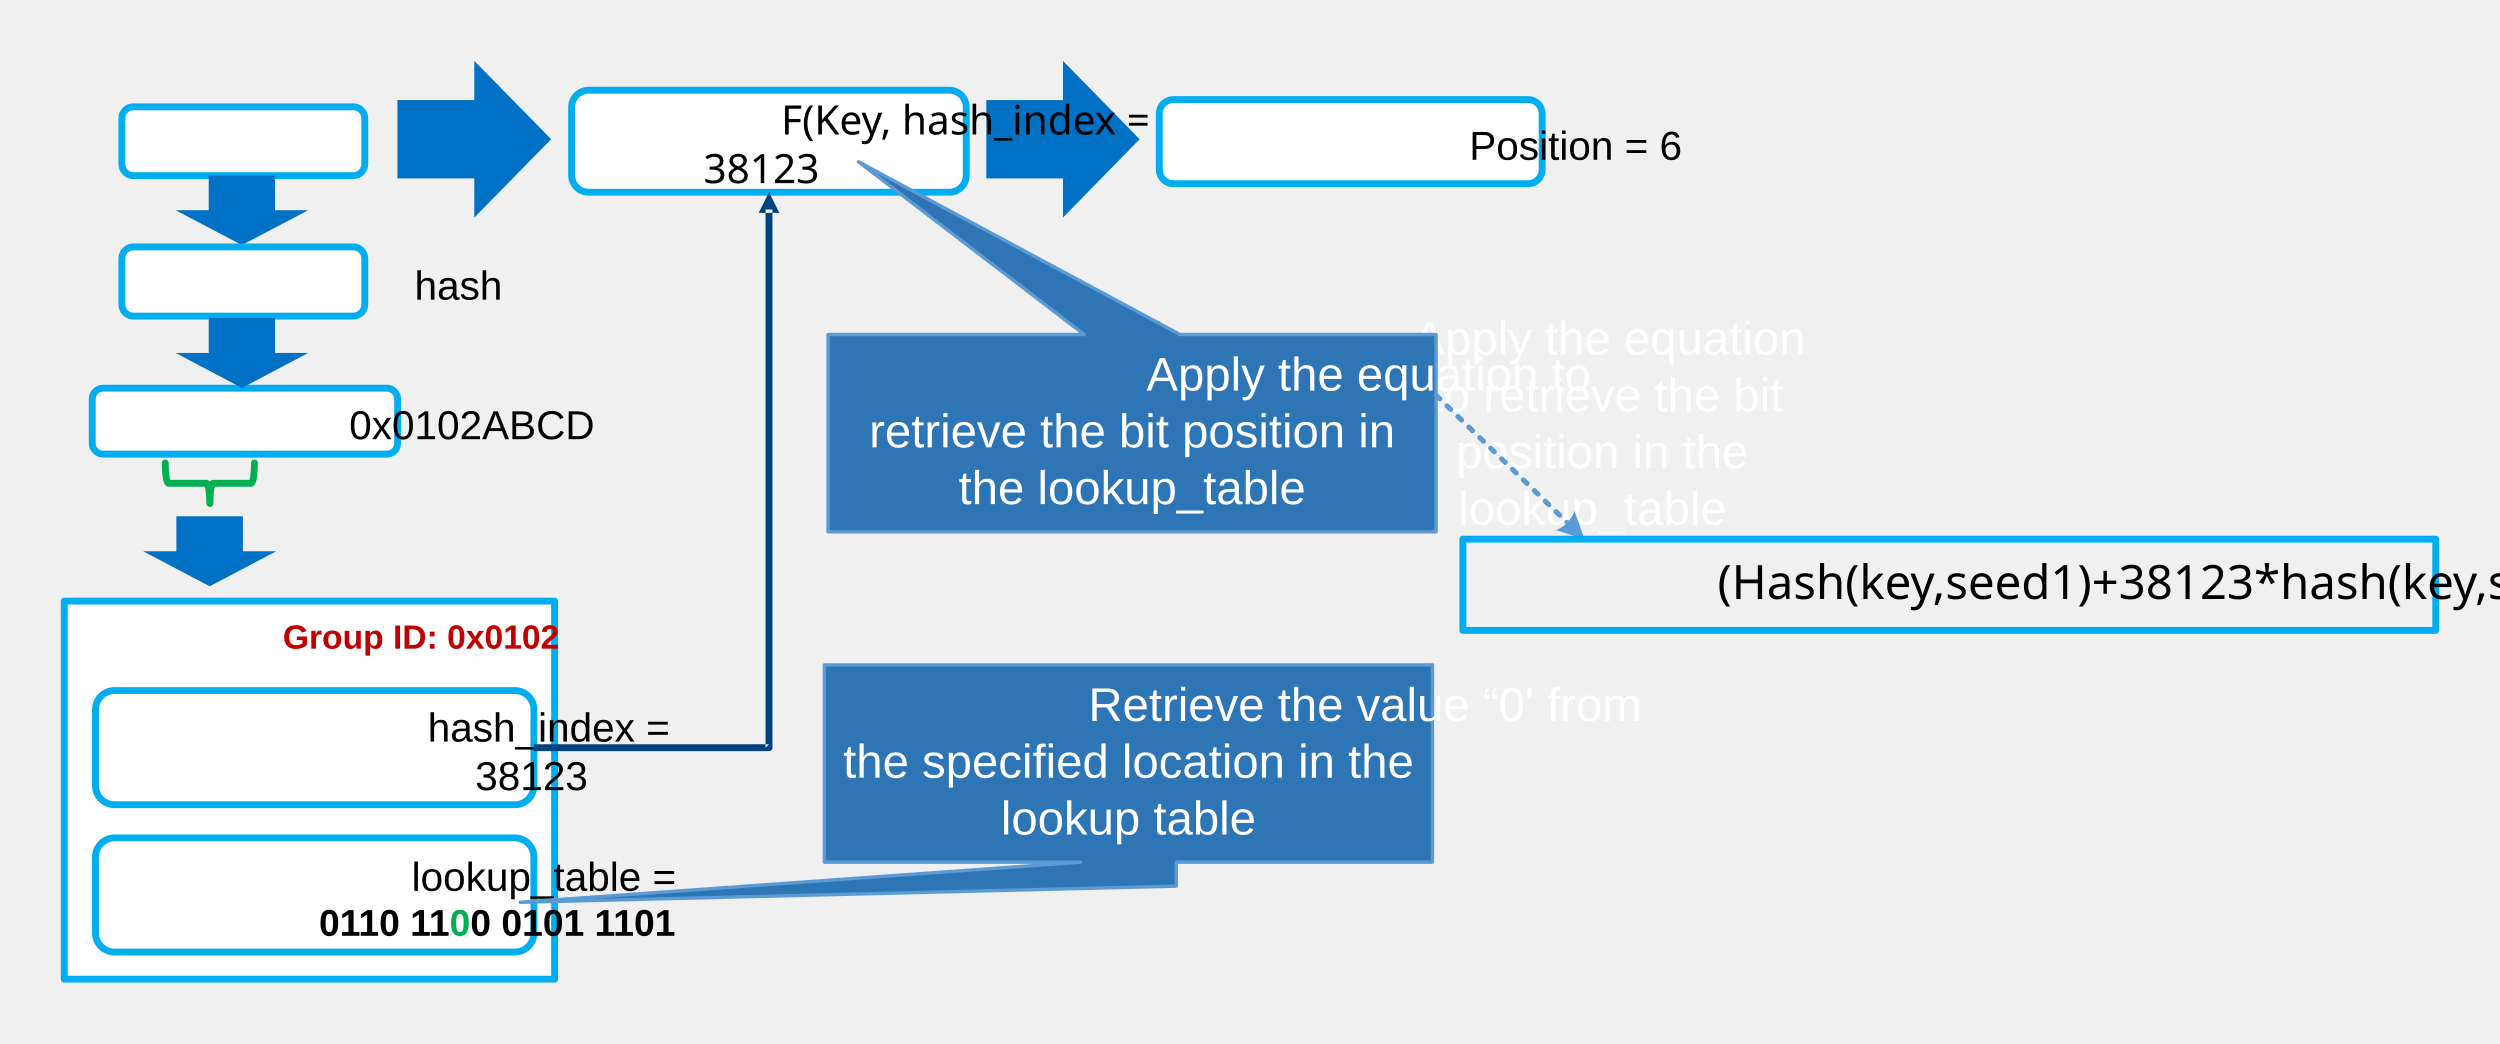
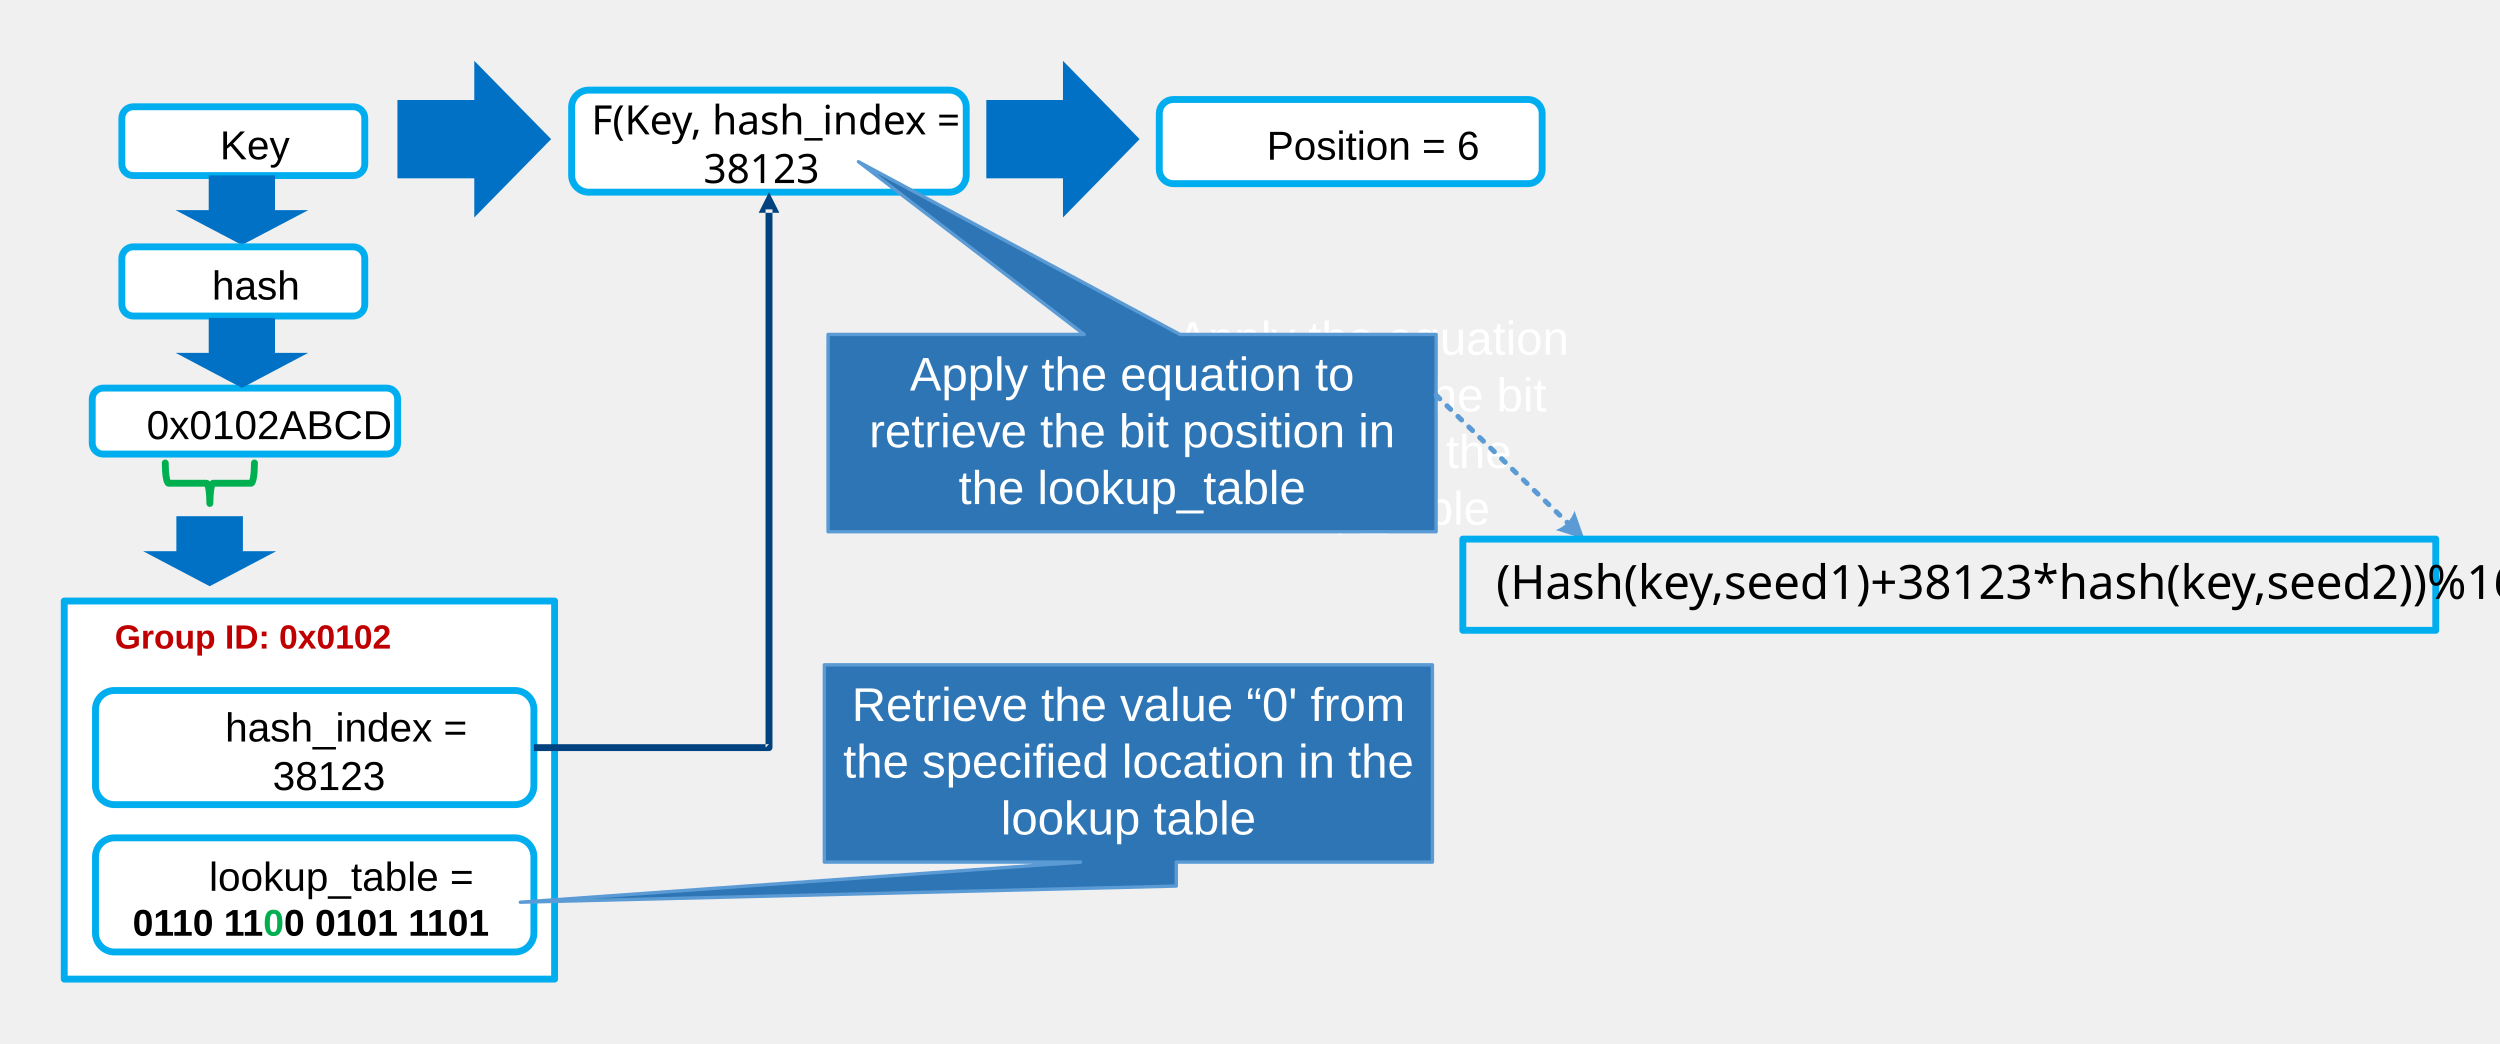
- <svg xmlns="http://www.w3.org/2000/svg" xmlns:ns1="http://schemas.microsoft.com/visio/2003/SVGExtensions/" xmlns:xlink="http://www.w3.org/1999/xlink" width="10.278in" height="4.29in" viewBox="0 0 740.039 308.85" xml:space="preserve" color-interpolation-filters="sRGB" class="st21">
-   <ns1:documentProperties ns1:langID="1033" ns1:viewMarkup="false">
-     <ns1:userDefs>
-       <ns1:ud ns1:nameU="msvSubprocessMaster" ns1:prompt="" ns1:val="VT4(Rectangle)" />
-       <ns1:ud ns1:nameU="msvNoAutoConnect" ns1:val="VT0(1):26" />
-     </ns1:userDefs>
-   </ns1:documentProperties>
-   <style type="text/css">
- 	
- 		.st1 {fill:#ffffff;stroke:none;stroke-linecap:round;stroke-linejoin:round;stroke-width:0.75}
- 		.st2 {fill:none;stroke:#00aeef;stroke-linecap:round;stroke-linejoin:round;stroke-width:2.039}
- 		.st3 {stroke:none;stroke-linecap:round;stroke-linejoin:round;stroke-width:0.75}
- 		.st4 {fill:#000000;font-family:Arial;font-size:0.999em}
- 		.st5 {fill:#0071c5;stroke:none;stroke-linecap:round;stroke-linejoin:round;stroke-width:0.75}
- 		.st6 {stroke:#00b050;stroke-linecap:round;stroke-linejoin:round;stroke-width:2.039}
- 		.st7 {stroke:#00aeef;stroke-linecap:round;stroke-linejoin:round;stroke-width:2.039}
- 		.st8 {fill:#000000;font-family:Arial;font-size:0.919em;font-weight:bold}
- 		.st9 {fill:#00b050;font-size:1em}
- 		.st10 {fill:#c00000;font-family:Arial;font-size:0.829em;font-weight:bold}
- 		.st11 {fill:#004280;stroke:#004280;stroke-linecap:round;stroke-linejoin:round;stroke-width:0.007}
- 		.st12 {fill:#ffffff;font-family:Arial;font-size:1.168em}
- 		.st13 {fill:#2e75b5;stroke:#5b9bd5;stroke-linecap:round;stroke-linejoin:round;stroke-width:1}
- 		.st14 {fill:#ffffff;font-family:Arial;font-size:1.167em}
- 		.st15 {font-size:1em}
- 		.st16 {fill:none;stroke:none;stroke-width:0.25}
- 		.st17 {fill:#000000;font-family:Calibri;font-size:1em}
- 		.st18 {marker-end:url(#mrkr5-121);stroke:#5b9bd5;stroke-dasharray:1.5,3;stroke-linecap:round;stroke-linejoin:round;stroke-width:1.5}
- 		.st19 {fill:#5b9bd5;fill-opacity:1;stroke:#5b9bd5;stroke-opacity:1;stroke-width:0.373}
- 		.st20 {fill:#000000;font-family:Calibri;font-size:1.167em}
- 		.st21 {fill:none;fill-rule:evenodd;font-size:12px;overflow:visible;stroke-linecap:square;stroke-miterlimit:3}
- 	
- 	</style>
+ <svg xmlns="http://www.w3.org/2000/svg" xmlns:xlink="http://www.w3.org/1999/xlink" width="986.717" height="411.8" class="st21" color-interpolation-filters="sRGB" viewBox="0 0 740.039 308.85" xml:space="preserve">
+   <style type="text/css">.st1{fill:#fff;stroke:none;stroke-width:.75}.st1,.st2,.st3{stroke-linecap:round;stroke-linejoin:round}.st2{fill:none;stroke:#00aeef;stroke-width:2.039}.st3{stroke:none;stroke-width:.75}.st4{fill:#000;font-family:Arial;font-size:.999em}.st5,.st6,.st7{stroke-linecap:round;stroke-linejoin:round}.st5{fill:#0071c5;stroke:none;stroke-width:.75}.st6,.st7{stroke:#00b050;stroke-width:2.039}.st7{stroke:#00aeef}.st8{fill:#000;font-family:Arial;font-size:.919em;font-weight:700}.st9{fill:#00b050;font-size:1em}.st10{fill:#c00000;font-family:Arial;font-size:.829em;font-weight:700}.st11{fill:#004280;stroke:#004280;stroke-linecap:round;stroke-linejoin:round;stroke-width:.007}.st12{fill:#fff;font-family:Arial;font-size:1.168em}.st13{fill:#2e75b5;stroke:#5b9bd5;stroke-linecap:round;stroke-linejoin:round;stroke-width:1}.st14{fill:#fff;font-family:Arial;font-size:1.167em}.st15{font-size:1em}.st16{fill:none;stroke:none;stroke-width:.25}.st17{fill:#000;font-family:Calibri;font-size:1em}.st18,.st19{stroke:#5b9bd5}.st18{marker-end:url(#mrkr5-121);stroke-dasharray:1.5,3;stroke-linecap:round;stroke-linejoin:round;stroke-width:1.5}.st19{fill:#5b9bd5;fill-opacity:1;stroke-opacity:1;stroke-width:.373}.st20{fill:#000;font-family:Calibri;font-size:1.167em}.st21{fill:none;fill-rule:evenodd;font-size:12px;overflow:visible;stroke-linecap:square;stroke-miterlimit:3}</style>
  <defs id="Markers">
    <g id="lend5">
-       <path d="M 2 1 L 0 0 L 1.981 -0.993 C 1.672 -0.365 1.673 0.373 1.985 1 " style="stroke:none" />
+       <path d="M 2 1 L 0 0 L 1.981 -0.993 C 1.672 -0.365 1.673 0.373 1.985 1" style="stroke:none" />
    </g>
-     <marker id="mrkr5-121" class="st19" ns1:arrowType="5" ns1:arrowSize="2" ns1:setback="4.69" refX="-4.69" orient="auto" markerUnits="strokeWidth" overflow="visible">
-       <use xlink:href="#lend5" transform="scale(-2.68,-2.68) " />
+     <marker id="mrkr5-121" class="st19" markerUnits="strokeWidth" orient="auto" overflow="visible" refX="-4.69">
+       <use transform="scale(-2.68,-2.68)" xlink:href="#lend5" />
    </marker>
  </defs>
-   <g ns1:mID="0" ns1:index="1" ns1:groupContext="foregroundPage">
-     <ns1:userDefs>
-       <ns1:ud ns1:nameU="msvThemeOrder" ns1:val="VT0(0):26" />
-     </ns1:userDefs>
-     <ns1:pageProperties ns1:drawingScale="1" ns1:pageScale="1" ns1:drawingUnits="0" ns1:shadowOffsetX="9" ns1:shadowOffsetY="-9" />
-     <g id="shape5-1" ns1:mID="5" ns1:groupContext="shape" transform="translate(36.0674,-256.878)">
-       <path d="M0 291.88 C0 290 1.52 288.48 3.41 288.48 L68.51 288.48 C70.4 288.48 71.91 290 71.91 291.88 L71.91 305.46 C71.91        307.33 70.4 308.85 68.51 308.85 L3.41 308.85 C1.52 308.85 0 307.33 0 305.46 L0 291.88 Z" class="st1" />
+   <g>
+     <g id="shape5-1" transform="translate(36.0674,-256.878)">
+       <path d="M0 291.88 C0 290 1.52 288.48 3.41 288.48 L68.51 288.48 C70.4 288.48 71.91 290 71.91 291.88 L71.91 305.46 C71.91 307.33 70.4 308.85 68.51 308.85 L3.41 308.85 C1.52 308.85 0 307.33 0 305.46 L0 291.88 Z" class="st1" />
    </g>
-     <g id="shape6-3" ns1:mID="6" ns1:groupContext="shape" transform="translate(36.0674,-256.878)">
-       <path d="M0 291.88 C0 290 1.52 288.48 3.41 288.48 L68.51 288.48 C70.4 288.48 71.91 290 71.91 291.88 L71.91 305.46 C71.91        307.33 70.4 308.85 68.51 308.85 L3.41 308.85 C1.52 308.85 0 307.33 0 305.46 L0 291.88 Z" class="st2" />
+     <g id="shape6-3" transform="translate(36.0674,-256.878)">
+       <path d="M0 291.88 C0 290 1.52 288.48 3.41 288.48 L68.51 288.48 C70.4 288.48 71.91 290 71.91 291.88 L71.91 305.46 C71.91 307.33 70.4 308.85 68.51 308.85 L3.41 308.85 C1.52 308.85 0 307.33 0 305.46 L0 291.88 Z" class="st2" />
    </g>
-     <g id="shape7-5" ns1:mID="7" ns1:groupContext="shape" transform="translate(61.6502,-258.089)">
-       <ns1:textBlock ns1:margins="rect(0,0,0,0)" />
-       <ns1:textRect cx="13.789" cy="301.658" width="27.58" height="14.383" />
+     <g id="shape7-5" transform="translate(61.6502,-258.089)">
      <path d="M27.58 294.47 L0 294.47 L0 308.85 L27.58 308.85 L27.58 294.47" class="st3" />
-       <text x="3.46" y="305.25" class="st4" ns1:langID="1033">
-         <ns1:paragraph ns1:horizAlign="1" />
-         <ns1:tabList />Key</text>
+       <text x="3.46" y="305.25" class="st4">Key</text>
    </g>
-     <g id="shape8-9" ns1:mID="8" ns1:groupContext="shape" transform="translate(51.9748,-236.328)">
+     <g id="shape8-9" transform="translate(51.9748,-236.328)">
      <path d="M0 298.54 L9.81 298.54 L9.81 288.24 L29.44 288.24 L29.44 298.54 L39.26 298.54 L19.63 308.85 L0 298.54 Z" class="st5" />
    </g>
-     <g id="shape9-11" ns1:mID="9" ns1:groupContext="shape" transform="translate(36.0674,-215.298)">
-       <path d="M0 291.77 C0 289.89 1.54 288.36 3.42 288.36 L68.49 288.36 C70.38 288.36 71.91 289.89 71.91 291.77 L71.91 305.43        C71.91 307.32 70.38 308.85 68.49 308.85 L3.42 308.85 C1.54 308.85 0 307.32 0 305.43 L0 291.77 Z" class="st1" />
+     <g id="shape9-11" transform="translate(36.0674,-215.298)">
+       <path d="M0 291.77 C0 289.89 1.54 288.36 3.42 288.36 L68.49 288.36 C70.38 288.36 71.91 289.89 71.91 291.77 L71.91 305.43 C71.91 307.32 70.38 308.85 68.49 308.85 L3.42 308.85 C1.54 308.85 0 307.32 0 305.43 L0 291.77 Z" class="st1" />
    </g>
-     <g id="shape10-13" ns1:mID="10" ns1:groupContext="shape" transform="translate(36.0674,-215.298)">
-       <path d="M0 291.77 C0 289.89 1.54 288.36 3.42 288.36 L68.49 288.36 C70.38 288.36 71.91 289.89 71.91 291.77 L71.91 305.43        C71.91 307.32 70.38 308.85 68.49 308.85 L3.42 308.85 C1.54 308.85 0 307.32 0 305.43 L0 291.77 Z" class="st2" />
+     <g id="shape10-13" transform="translate(36.0674,-215.298)">
+       <path d="M0 291.77 C0 289.89 1.54 288.36 3.42 288.36 L68.49 288.36 C70.38 288.36 71.91 289.89 71.91 291.77 L71.91 305.43 C71.91 307.32 70.38 308.85 68.49 308.85 L3.42 308.85 C1.54 308.85 0 307.32 0 305.43 L0 291.77 Z" class="st2" />
    </g>
-     <g id="shape11-15" ns1:mID="11" ns1:groupContext="shape" transform="translate(58.8889,-216.57)">
-       <ns1:textBlock ns1:margins="rect(0,0,0,0)" />
-       <ns1:textRect cx="16.857" cy="301.658" width="33.72" height="14.383" />
+     <g id="shape11-15" transform="translate(58.8889,-216.57)">
      <path d="M33.71 294.47 L0 294.47 L0 308.85 L33.71 308.85 L33.71 294.47" class="st3" />
-       <text x="3.86" y="305.25" class="st4" ns1:langID="1033">
-         <ns1:paragraph ns1:horizAlign="1" />
-         <ns1:tabList />hash</text>
+       <text x="3.86" y="305.25" class="st4">hash</text>
    </g>
-     <g id="shape12-19" ns1:mID="12" ns1:groupContext="shape" transform="translate(27.3033,-174.437)">
-       <path d="M0 292.58 C0 290.78 1.46 289.32 3.26 289.32 L87.15 289.32 C88.95 289.32 90.4 290.78 90.4 292.58 L90.4 305.6        C90.4 307.4 88.95 308.85 87.15 308.85 L3.26 308.85 C1.46 308.85 0 307.4 0 305.6 L0 292.58 Z" class="st1" />
+     <g id="shape12-19" transform="translate(27.3033,-174.437)">
+       <path d="M0 292.58 C0 290.78 1.46 289.32 3.26 289.32 L87.15 289.32 C88.95 289.32 90.4 290.78 90.4 292.58 L90.4 305.6 C90.4 307.4 88.95 308.85 87.15 308.85 L3.26 308.85 C1.46 308.85 0 307.4 0 305.6 L0 292.58 Z" class="st1" />
    </g>
-     <g id="shape13-21" ns1:mID="13" ns1:groupContext="shape" transform="translate(27.3033,-174.437)">
-       <path d="M0 292.58 C0 290.78 1.46 289.32 3.26 289.32 L87.15 289.32 C88.95 289.32 90.4 290.78 90.4 292.58 L90.4 305.6        C90.4 307.4 88.95 308.85 87.15 308.85 L3.26 308.85 C1.46 308.85 0 307.4 0 305.6 L0 292.58 Z" class="st2" />
+     <g id="shape13-21" transform="translate(27.3033,-174.437)">
+       <path d="M0 292.58 C0 290.78 1.46 289.32 3.26 289.32 L87.15 289.32 C88.95 289.32 90.4 290.78 90.4 292.58 L90.4 305.6 C90.4 307.4 88.95 308.85 87.15 308.85 L3.26 308.85 C1.46 308.85 0 307.4 0 305.6 L0 292.58 Z" class="st2" />
    </g>
-     <g id="shape14-23" ns1:mID="14" ns1:groupContext="shape" transform="translate(36.0515,-175.256)">
-       <ns1:textBlock ns1:margins="rect(0,0,0,0)" />
-       <ns1:textRect cx="43.664" cy="301.658" width="87.33" height="14.383" />
+     <g id="shape14-23" transform="translate(36.0515,-175.256)">
      <path d="M87.33 294.47 L0 294.47 L0 308.85 L87.33 308.85 L87.33 294.47" class="st3" />
-       <text x="7.36" y="305.25" class="st4" ns1:langID="1033">
-         <ns1:paragraph ns1:horizAlign="1" />
-         <ns1:tabList />0x0102ABCD</text>
+       <text x="7.36" y="305.25" class="st4">0x0102ABCD</text>
    </g>
-     <g id="shape15-27" ns1:mID="15" ns1:groupContext="shape" transform="translate(51.9748,-194.029)">
+     <g id="shape15-27" transform="translate(51.9748,-194.029)">
      <path d="M0 298.48 L9.81 298.48 L9.81 288.12 L29.44 288.12 L29.44 298.48 L39.26 298.48 L19.63 308.85 L0 298.48 Z" class="st5" />
    </g>
-     <g id="shape16-29" ns1:mID="16" ns1:groupContext="shape" transform="translate(48.9133,-159.818)">
-       <path d="M26.41 296.87 C26.41 300.18 25.97 302.86 25.41 302.86 L14.21 302.86 C13.66 302.86 13.21 305.55 13.21 308.85        C13.21 305.55 12.76 302.86 12.21 302.86 L1.01 302.86 C0.45 302.86 0 300.18 0 296.87" class="st6" />
+     <g id="shape16-29" transform="translate(48.9133,-159.818)">
+       <path d="M26.41 296.87 C26.41 300.18 25.97 302.86 25.41 302.86 L14.21 302.86 C13.66 302.86 13.21 305.55 13.21 308.85 C13.21 305.55 12.76 302.86 12.21 302.86 L1.01 302.86 C0.45 302.86 0 300.18 0 296.87" class="st6" />
    </g>
-     <g id="shape17-32" ns1:mID="17" ns1:groupContext="shape" transform="translate(19.0195,-19.0195)">
+     <g id="shape17-32" transform="translate(19.0195,-19.0195)">
      <path d="M0 196.93 L0 308.85 L145.15 308.85 L145.15 196.93 L0 196.93 L0 196.93 Z" class="st1" />
    </g>
-     <g id="shape18-34" ns1:mID="18" ns1:groupContext="shape" transform="translate(19.0195,-19.0195)">
+     <g id="shape18-34" transform="translate(19.0195,-19.0195)">
      <path d="M0 196.93 L145.15 196.93 L145.15 308.85 L0 308.85 L0 196.93" class="st7" />
    </g>
-     <g id="shape19-37" ns1:mID="19" ns1:groupContext="shape" transform="translate(28.2638,-70.6655)">
-       <path d="M0 280.69 C0 277.58 2.53 275.06 5.64 275.06 L124.14 275.06 C127.26 275.06 129.78 277.58 129.78 280.69 L129.78        303.22 C129.78 306.33 127.26 308.85 124.14 308.85 L5.64 308.85 C2.53 308.85 0 306.33 0 303.22 L0 280.69        Z" class="st1" />
+     <g id="shape19-37" transform="translate(28.2638,-70.6655)">
+       <path d="M0 280.69 C0 277.58 2.53 275.06 5.64 275.06 L124.14 275.06 C127.26 275.06 129.78 277.58 129.78 280.69 L129.78 303.22 C129.78 306.33 127.26 308.85 124.14 308.85 L5.64 308.85 C2.53 308.85 0 306.33 0 303.22 L0 280.69 Z" class="st1" />
    </g>
-     <g id="shape20-39" ns1:mID="20" ns1:groupContext="shape" transform="translate(28.2638,-70.6655)">
-       <path d="M0 280.69 C0 277.58 2.53 275.06 5.64 275.06 L124.14 275.06 C127.26 275.06 129.78 277.58 129.78 280.69 L129.78        303.22 C129.78 306.33 127.26 308.85 124.14 308.85 L5.64 308.85 C2.53 308.85 0 306.33 0 303.22 L0 280.69        Z" class="st2" />
+     <g id="shape20-39" transform="translate(28.2638,-70.6655)">
+       <path d="M0 280.69 C0 277.58 2.53 275.06 5.64 275.06 L124.14 275.06 C127.26 275.06 129.78 277.58 129.78 280.69 L129.78 303.22 C129.78 306.33 127.26 308.85 124.14 308.85 L5.64 308.85 C2.53 308.85 0 306.33 0 303.22 L0 280.69 Z" class="st2" />
    </g>
-     <g id="shape21-41" ns1:mID="21" ns1:groupContext="shape" transform="translate(57.4514,-85.7513)">
-       <ns1:textBlock ns1:margins="rect(0,0,0,0)" />
-       <ns1:textRect cx="45.013" cy="301.658" width="90.03" height="14.383" />
+     <g id="shape21-41" transform="translate(57.4514,-85.7513)">
      <path d="M90.03 294.47 L0 294.47 L0 308.85 L90.03 308.85 L90.03 294.47" class="st3" />
-       <text x="9.2" y="305.25" class="st4" ns1:langID="1033">
-         <ns1:paragraph ns1:horizAlign="1" />
-         <ns1:tabList />hash_index =  </text>
+       <text x="9.2" y="305.25" class="st4">hash_index =</text>
    </g>
-     <g id="shape22-45" ns1:mID="22" ns1:groupContext="shape" transform="translate(76.3001,-71.3719)">
-       <ns1:textBlock ns1:margins="rect(0,0,0,0)" />
-       <ns1:textRect cx="21.076" cy="301.658" width="42.16" height="14.383" />
+     <g id="shape22-45" transform="translate(76.3001,-71.3719)">
      <path d="M42.15 294.47 L0 294.47 L0 308.85 L42.15 308.85 L42.15 294.47" class="st3" />
-       <text x="4.42" y="305.25" class="st4" ns1:langID="1033">
-         <ns1:paragraph ns1:horizAlign="1" />
-         <ns1:tabList />38123</text>
+       <text x="4.42" y="305.25" class="st4">38123</text>
    </g>
-     <g id="shape23-49" ns1:mID="23" ns1:groupContext="shape" transform="translate(28.2638,-27.048)">
-       <path d="M0 280.69 C0 277.59 2.54 275.06 5.64 275.06 L124.14 275.06 C127.26 275.06 129.78 277.59 129.78 280.69 L129.78        303.22 C129.78 306.33 127.26 308.85 124.14 308.85 L5.64 308.85 C2.54 308.85 0 306.33 0 303.22 L0 280.69        Z" class="st1" />
+     <g id="shape23-49" transform="translate(28.2638,-27.048)">
+       <path d="M0 280.69 C0 277.59 2.54 275.06 5.64 275.06 L124.14 275.06 C127.26 275.06 129.78 277.59 129.78 280.69 L129.78 303.22 C129.78 306.33 127.26 308.85 124.14 308.85 L5.64 308.85 C2.54 308.85 0 306.33 0 303.22 L0 280.69 Z" class="st1" />
    </g>
-     <g id="shape24-51" ns1:mID="24" ns1:groupContext="shape" transform="translate(28.2638,-27.048)">
-       <path d="M0 280.69 C0 277.59 2.54 275.06 5.64 275.06 L124.14 275.06 C127.26 275.06 129.78 277.59 129.78 280.69 L129.78        303.22 C129.78 306.33 127.26 308.85 124.14 308.85 L5.64 308.85 C2.54 308.85 0 306.33 0 303.22 L0 280.69        Z" class="st2" />
+     <g id="shape24-51" transform="translate(28.2638,-27.048)">
+       <path d="M0 280.69 C0 277.59 2.54 275.06 5.64 275.06 L124.14 275.06 C127.26 275.06 129.78 277.59 129.78 280.69 L129.78 303.22 C129.78 306.33 127.26 308.85 124.14 308.85 L5.64 308.85 C2.54 308.85 0 306.33 0 303.22 L0 280.69 Z" class="st2" />
    </g>
-     <g id="shape25-53" ns1:mID="25" ns1:groupContext="shape" transform="translate(54.0924,-41.564)">
-       <ns1:textBlock ns1:margins="rect(0,0,0,0)" />
-       <ns1:textRect cx="46.931" cy="301.658" width="93.87" height="14.383" />
+     <g id="shape25-53" transform="translate(54.0924,-41.564)">
      <path d="M93.86 294.47 L0 294.47 L0 308.85 L93.86 308.85 L93.86 294.47" class="st3" />
-       <text x="7.79" y="305.25" class="st4" ns1:langID="1033">
-         <ns1:paragraph ns1:horizAlign="1" />
-         <ns1:tabList />lookup_table =</text>
+       <text x="7.79" y="305.25" class="st4">lookup_table =</text>
    </g>
-     <g id="shape26-57" ns1:mID="26" ns1:groupContext="shape" transform="translate(28.0195,-28.5506)">
-       <ns1:textBlock ns1:margins="rect(0,0,0,0)" />
-       <ns1:textRect cx="64.89" cy="302.233" width="129.79" height="13.233" />
+     <g id="shape26-57" transform="translate(28.0195,-28.5506)">
      <path d="M129.78 295.62 L0 295.62 L0 308.85 L129.78 308.85 L129.78 295.62" class="st3" />
-       <text x="11.25" y="305.54" class="st8" ns1:langID="1033">
-         <ns1:paragraph ns1:horizAlign="1" />
-         <ns1:tabList />0110 11<tspan class="st9">0</tspan>0 0101 1101</text>
+       <text x="11.25" y="305.54" class="st8">0110 11<tspan class="st9">0</tspan>0 0101 1101</text>
    </g>
-     <g id="shape27-62" ns1:mID="27" ns1:groupContext="shape" transform="translate(26.2461,-113.863)">
-       <ns1:textBlock ns1:margins="rect(0,0,0,0)" />
-       <ns1:textRect cx="48.629" cy="302.881" width="97.26" height="11.938" />
+     <g id="shape27-62" transform="translate(26.2461,-113.863)">
      <path d="M97.26 296.91 L0 296.91 L0 308.85 L97.26 308.85 L97.26 296.91" class="st3" />
-       <text x="7.73" y="305.86" class="st10" ns1:langID="1033">
-         <ns1:paragraph ns1:horizAlign="1" />
-         <ns1:tabList />Group ID: 0x0102</text>
+       <text x="7.73" y="305.86" class="st10">Group ID: 0x0102</text>
    </g>
-     <g id="shape28-66" ns1:mID="28" ns1:groupContext="shape" transform="translate(42.3703,-135.313)">
+     <g id="shape28-66" transform="translate(42.3703,-135.313)">
      <path d="M0 298.48 L9.84 298.48 L9.84 288.12 L29.53 288.12 L29.53 298.48 L39.38 298.48 L19.69 308.85 L0 298.48 Z" class="st5" />
    </g>
-     <g id="shape29-68" ns1:mID="29" ns1:groupContext="shape" transform="translate(117.645,-244.476)">
+     <g id="shape29-68" transform="translate(117.645,-244.476)">
      <path d="M0 274.07 L22.75 274.07 L22.75 262.48 L45.5 285.66 L22.75 308.85 L22.75 297.26 L0 297.26 L0 274.07 Z" class="st5" />
    </g>
-     <g id="shape30-70" ns1:mID="30" ns1:groupContext="shape" transform="translate(169.209,-251.966)">
-       <path d="M0 283.69 C0 280.91 2.27 278.65 5.04 278.65 L111.77 278.65 C114.56 278.65 116.81 280.91 116.81 283.69 L116.81        303.82 C116.81 306.6 114.56 308.85 111.77 308.85 L5.04 308.85 C2.27 308.85 0 306.6 0 303.82 L0 283.69 Z" class="st1" />
+     <g id="shape30-70" transform="translate(169.209,-251.966)">
+       <path d="M0 283.69 C0 280.91 2.27 278.65 5.04 278.65 L111.77 278.65 C114.56 278.65 116.81 280.91 116.81 283.69 L116.81 303.82 C116.81 306.6 114.56 308.85 111.77 308.85 L5.04 308.85 C2.27 308.85 0 306.6 0 303.82 L0 283.69 Z" class="st1" />
    </g>
-     <g id="shape31-72" ns1:mID="31" ns1:groupContext="shape" transform="translate(169.209,-251.966)">
-       <path d="M0 283.69 C0 280.91 2.27 278.65 5.04 278.65 L111.77 278.65 C114.56 278.65 116.81 280.91 116.81 283.69 L116.81        303.82 C116.81 306.6 114.56 308.85 111.77 308.85 L5.04 308.85 C2.27 308.85 0 306.6 0 303.82 L0 283.69 Z" class="st2" />
+     <g id="shape31-72" transform="translate(169.209,-251.966)">
+       <path d="M0 283.69 C0 280.91 2.27 278.65 5.04 278.65 L111.77 278.65 C114.56 278.65 116.81 280.91 116.81 283.69 L116.81 303.82 C116.81 306.6 114.56 308.85 111.77 308.85 L5.04 308.85 C2.27 308.85 0 306.6 0 303.82 L0 283.69 Z" class="st2" />
    </g>
-     <g id="shape35-74" ns1:mID="35" ns1:groupContext="shape" transform="translate(291.966,-244.476)">
+     <g id="shape35-74" transform="translate(291.966,-244.476)">
      <path d="M0 274.07 L22.69 274.07 L22.69 262.48 L45.38 285.66 L22.69 308.85 L22.69 297.26 L0 297.26 L0 274.07 Z" class="st5" />
    </g>
-     <g id="shape36-76" ns1:mID="36" ns1:groupContext="shape" transform="translate(343.17,-254.482)">
-       <path d="M0 288.09 C0 285.8 1.88 283.93 4.17 283.93 L109.18 283.93 C111.47 283.93 113.33 285.8 113.33 288.09 L113.33        304.7 C113.33 306.99 111.47 308.85 109.18 308.85 L4.17 308.85 C1.88 308.85 0 306.99 0 304.7 L0 288.09 Z" class="st1" />
+     <g id="shape36-76" transform="translate(343.17,-254.482)">
+       <path d="M0 288.09 C0 285.8 1.88 283.93 4.17 283.93 L109.18 283.93 C111.47 283.93 113.33 285.8 113.33 288.09 L113.33 304.7 C113.33 306.99 111.47 308.85 109.18 308.85 L4.17 308.85 C1.88 308.85 0 306.99 0 304.7 L0 288.09 Z" class="st1" />
    </g>
-     <g id="shape37-78" ns1:mID="37" ns1:groupContext="shape" transform="translate(343.17,-254.482)">
-       <path d="M0 288.09 C0 285.8 1.88 283.93 4.17 283.93 L109.18 283.93 C111.47 283.93 113.33 285.8 113.33 288.09 L113.33        304.7 C113.33 306.99 111.47 308.85 109.18 308.85 L4.17 308.85 C1.88 308.85 0 306.99 0 304.7 L0 288.09 Z" class="st2" />
+     <g id="shape37-78" transform="translate(343.17,-254.482)">
+       <path d="M0 288.09 C0 285.8 1.88 283.93 4.17 283.93 L109.18 283.93 C111.47 283.93 113.33 285.8 113.33 288.09 L113.33 304.7 C113.33 306.99 111.47 308.85 109.18 308.85 L4.17 308.85 C1.88 308.85 0 306.99 0 304.7 L0 288.09 Z" class="st2" />
    </g>
-     <g id="shape38-80" ns1:mID="38" ns1:groupContext="shape" transform="translate(368.337,-257.958)">
-       <ns1:textBlock ns1:margins="rect(0,0,0,0)" />
-       <ns1:textRect cx="38.113" cy="301.658" width="76.23" height="14.383" />
+     <g id="shape38-80" transform="translate(368.337,-257.958)">
      <path d="M76.23 294.47 L0 294.47 L0 308.85 L76.23 308.85 L76.23 294.47" class="st3" />
-       <text x="6.64" y="305.25" class="st4" ns1:langID="1033">
-         <ns1:paragraph ns1:horizAlign="1" />
-         <ns1:tabList />Position = 6</text>
+       <text x="6.64" y="305.25" class="st4">Position = 6</text>
    </g>
-     <g id="shape39-84" ns1:mID="39" ns1:groupContext="shape" transform="translate(158.044,-86.5202)">
-       <path d="M0 308.85 L69.59 308.85 C70.16 308.85 70.62 308.39 70.62 307.83 L70.62 148.5 L68.57 148.5 L68.57 307.83 L69.59        306.81 L0 306.81 L0 308.85 ZM72.66 149.52 L69.59 143.4 L66.53 149.52 L72.66 149.52 Z" class="st11" />
+     <g id="shape39-84" transform="translate(158.044,-86.5202)">
+       <path d="M0 308.85 L69.59 308.85 C70.16 308.85 70.62 308.39 70.62 307.83 L70.62 148.5 L68.57 148.5 L68.57 307.83 L69.59 306.81 L0 306.81 L0 308.85 ZM72.66 149.52 L69.59 143.4 L66.53 149.52 L72.66 149.52 Z" class="st11" />
    </g>
-     <g id="shape41-86" ns1:mID="41" ns1:groupContext="shape" transform="translate(335.112,-199.647)">
-       <ns1:textBlock ns1:margins="rect(0,0,0,0)" />
-       <ns1:textRect cx="71.265" cy="300.436" width="142.53" height="16.828" />
+     <g id="shape41-86" transform="translate(335.112,-199.647)">
      <path d="M142.53 292.02 L0 292.02 L0 308.85 L142.53 308.85 L142.53 292.02" class="st3" />
-       <text x="13.19" y="304.64" class="st12" ns1:langID="1033">
-         <ns1:paragraph ns1:horizAlign="1" />
-         <ns1:tabList />Apply the equation  </text>
+       <text x="13.19" y="304.64" class="st12">Apply the equation</text>
    </g>
-     <g id="shape42-90" ns1:mID="42" ns1:groupContext="shape" transform="translate(341.115,-182.871)">
-       <ns1:textBlock ns1:margins="rect(0,0,0,0)" />
-       <ns1:textRect cx="64.526" cy="300.436" width="129.06" height="16.828" />
+     <g id="shape42-90" transform="translate(341.115,-182.871)">
      <path d="M129.05 292.02 L0 292.02 L0 308.85 L129.05 308.85 L129.05 292.02" class="st3" />
-       <text x="12.31" y="304.64" class="st12" ns1:langID="1033">
-         <ns1:paragraph ns1:horizAlign="1" />
-         <ns1:tabList />to retrieve the bit  </text>
+       <text x="12.31" y="304.64" class="st12">to retrieve the bit</text>
    </g>
-     <g id="shape43-94" ns1:mID="43" ns1:groupContext="shape" transform="translate(349.999,-166.095)">
-       <ns1:textBlock ns1:margins="rect(0,0,0,0)" />
-       <ns1:textRect cx="54.228" cy="300.436" width="108.46" height="16.828" />
+     <g id="shape43-94" transform="translate(349.999,-166.095)">
      <path d="M108.46 292.02 L0 292.02 L0 308.85 L108.46 308.85 L108.46 292.02" class="st3" />
-       <text x="10.97" y="304.64" class="st12" ns1:langID="1033">
-         <ns1:paragraph ns1:horizAlign="1" />
-         <ns1:tabList />position in the  </text>
+       <text x="10.97" y="304.64" class="st12">position in the</text>
    </g>
-     <g id="shape44-98" ns1:mID="44" ns1:groupContext="shape" transform="translate(353.361,-149.319)">
-       <ns1:textBlock ns1:margins="rect(0,0,0,0)" />
-       <ns1:textRect cx="47.962" cy="300.436" width="95.93" height="16.828" />
+     <g id="shape44-98" transform="translate(353.361,-149.319)">
      <path d="M95.92 292.02 L0 292.02 L0 308.85 L95.92 308.85 L95.92 292.02" class="st3" />
-       <text x="8.21" y="304.64" class="st12" ns1:langID="1033">
-         <ns1:paragraph ns1:horizAlign="1" />
-         <ns1:tabList />lookup_table</text>
+       <text x="8.21" y="304.64" class="st12">lookup_table</text>
    </g>
-     <g id="shape47-102" ns1:mID="47" ns1:groupContext="shape" transform="translate(115.17,255.2) rotate(-90)">
-       <ns1:userDefs>
-         <ns1:ud ns1:nameU="visVersion" ns1:val="VT0(15):26" />
-         <ns1:ud ns1:nameU="Scale" ns1:val="VT0(1):26" />
-         <ns1:ud ns1:nameU="AntiScale" ns1:val="VT0(1):26" />
-       </ns1:userDefs>
-       <ns1:textBlock ns1:margins="rect(4,4,4,4)" />
-       <ns1:textRect cx="29.202" cy="218.85" width="180" height="58.403" transform="rotate(90)" />
+     <g id="shape47-102" transform="translate(115.17,255.2) rotate(-90)">
      <path d="M0 308.85 L58.4 308.85 L58.4 128.85 L0 128.85 L0 204.67 L-11.87 38.85 L-7.09 233.03 L0 233.03 L0 308.85 Z" class="st13" />
-       <text x="136.98" y="-41.8" transform="rotate(90)" class="st14" ns1:langID="1033">
-         <ns1:paragraph ns1:horizAlign="1" />
-         <ns1:tabList />Retrieve the value “0' from <tspan x="134.41" dy="1.2em" class="st15">the specified location in the </tspan>
-         <tspan x="181.1" dy="1.2em" class="st15">lookup table</tspan>
+       <text x="136.98" y="-41.8" class="st14" transform="rotate(90)">Retrieve the value “0' from <tspan x="134.41" class="st15" dy="1.2em">the specified location in the </tspan>
+         <tspan x="181.1" class="st15" dy="1.2em">lookup table</tspan>
      </text>
    </g>
-     <g id="shape48-107" ns1:mID="48" ns1:groupContext="shape" transform="translate(169.209,-251.966)">
-       <ns1:textBlock ns1:margins="rect(4,4,4,4)" />
-       <ns1:textRect cx="54.228" cy="295.35" width="108.46" height="27" />
-       <rect x="0" y="281.85" width="108.457" height="27" class="st16" />
-       <text x="5.86" y="291.75" class="st17" ns1:langID="1033">
-         <ns1:paragraph ns1:horizAlign="1" />
-         <ns1:tabList />F(Key, hash_index = <tspan x="39.02" dy="1.2em" class="st15">38123</tspan>
+     <g id="shape48-107" transform="translate(169.209,-251.966)">
+       <rect width="108.457" height="27" x="0" y="281.85" class="st16" />
+       <text x="5.86" y="291.75" class="st17">F(Key, hash_index = <tspan x="39.02" class="st15" dy="1.2em">38123</tspan>
      </text>
    </g>
-     <g id="shape49-111" ns1:mID="49" ns1:groupContext="shape" transform="translate(553.962,99) rotate(90)">
-       <ns1:userDefs>
-         <ns1:ud ns1:nameU="visVersion" ns1:val="VT0(15):26" />
-         <ns1:ud ns1:nameU="Scale" ns1:val="VT0(1):26" />
-         <ns1:ud ns1:nameU="AntiScale" ns1:val="VT0(1):26" />
-       </ns1:userDefs>
-       <ns1:textBlock ns1:margins="rect(4,4,4,4)" />
-       <ns1:textRect cx="29.202" cy="218.85" width="180" height="58.403" transform="rotate(-90)" />
+     <g id="shape49-111" transform="translate(553.962,99) rotate(90)">
      <path d="M0 308.85 L58.4 308.85 L58.4 128.85 L0 128.85 L0 204.67 L-51.13 299.85 L0 233.03 L0 308.85 Z" class="st13" />
-       <text x="-284.62" y="16.6" transform="rotate(-90)" class="st14" ns1:langID="1033">
-         <ns1:paragraph ns1:horizAlign="1" />
-         <ns1:tabList />Apply the equation to <tspan x="-296.67" dy="1.2em" class="st15">retrieve the bit position in </tspan>
-         <tspan x="-270.22" dy="1.2em" class="st15">the lookup</tspan>_table</text>
+       <text x="-284.62" y="16.6" class="st14" transform="rotate(-90)">Apply the equation to <tspan x="-296.67" class="st15" dy="1.2em">retrieve the bit position in </tspan>
+         <tspan x="-270.22" class="st15" dy="1.2em">the lookup</tspan>_table</text>
    </g>
-     <g id="shape50-116" ns1:mID="50" ns1:groupContext="shape" transform="translate(640.132,-104.709) rotate(44.1224)">
+     <g id="shape50-116" transform="translate(640.132,-104.709) rotate(44.1224)">
      <path d="M0 308.85 L54.13 308.85" class="st18" />
    </g>
-     <g id="shape51-122" ns1:mID="51" ns1:groupContext="shape" transform="translate(433.02,-122.267)">
-       <ns1:textBlock ns1:margins="rect(4,4,4,4)" />
-       <ns1:textRect cx="144" cy="295.35" width="288" height="27" />
-       <rect x="0" y="281.85" width="288" height="27" class="st2" />
-       <text x="9.86" y="299.55" class="st20" ns1:langID="1033">
-         <ns1:paragraph ns1:horizAlign="1" />
-         <ns1:tabList />(Hash(key,seed1)+38123*hash(key,seed2))%16</text>
+     <g id="shape51-122" transform="translate(433.02,-122.267)">
+       <rect width="288" height="27" x="0" y="281.85" class="st2" />
+       <text x="9.86" y="299.55" class="st20">(Hash(key,seed1)+38123*hash(key,seed2))%16</text>
    </g>
  </g>
</svg>
